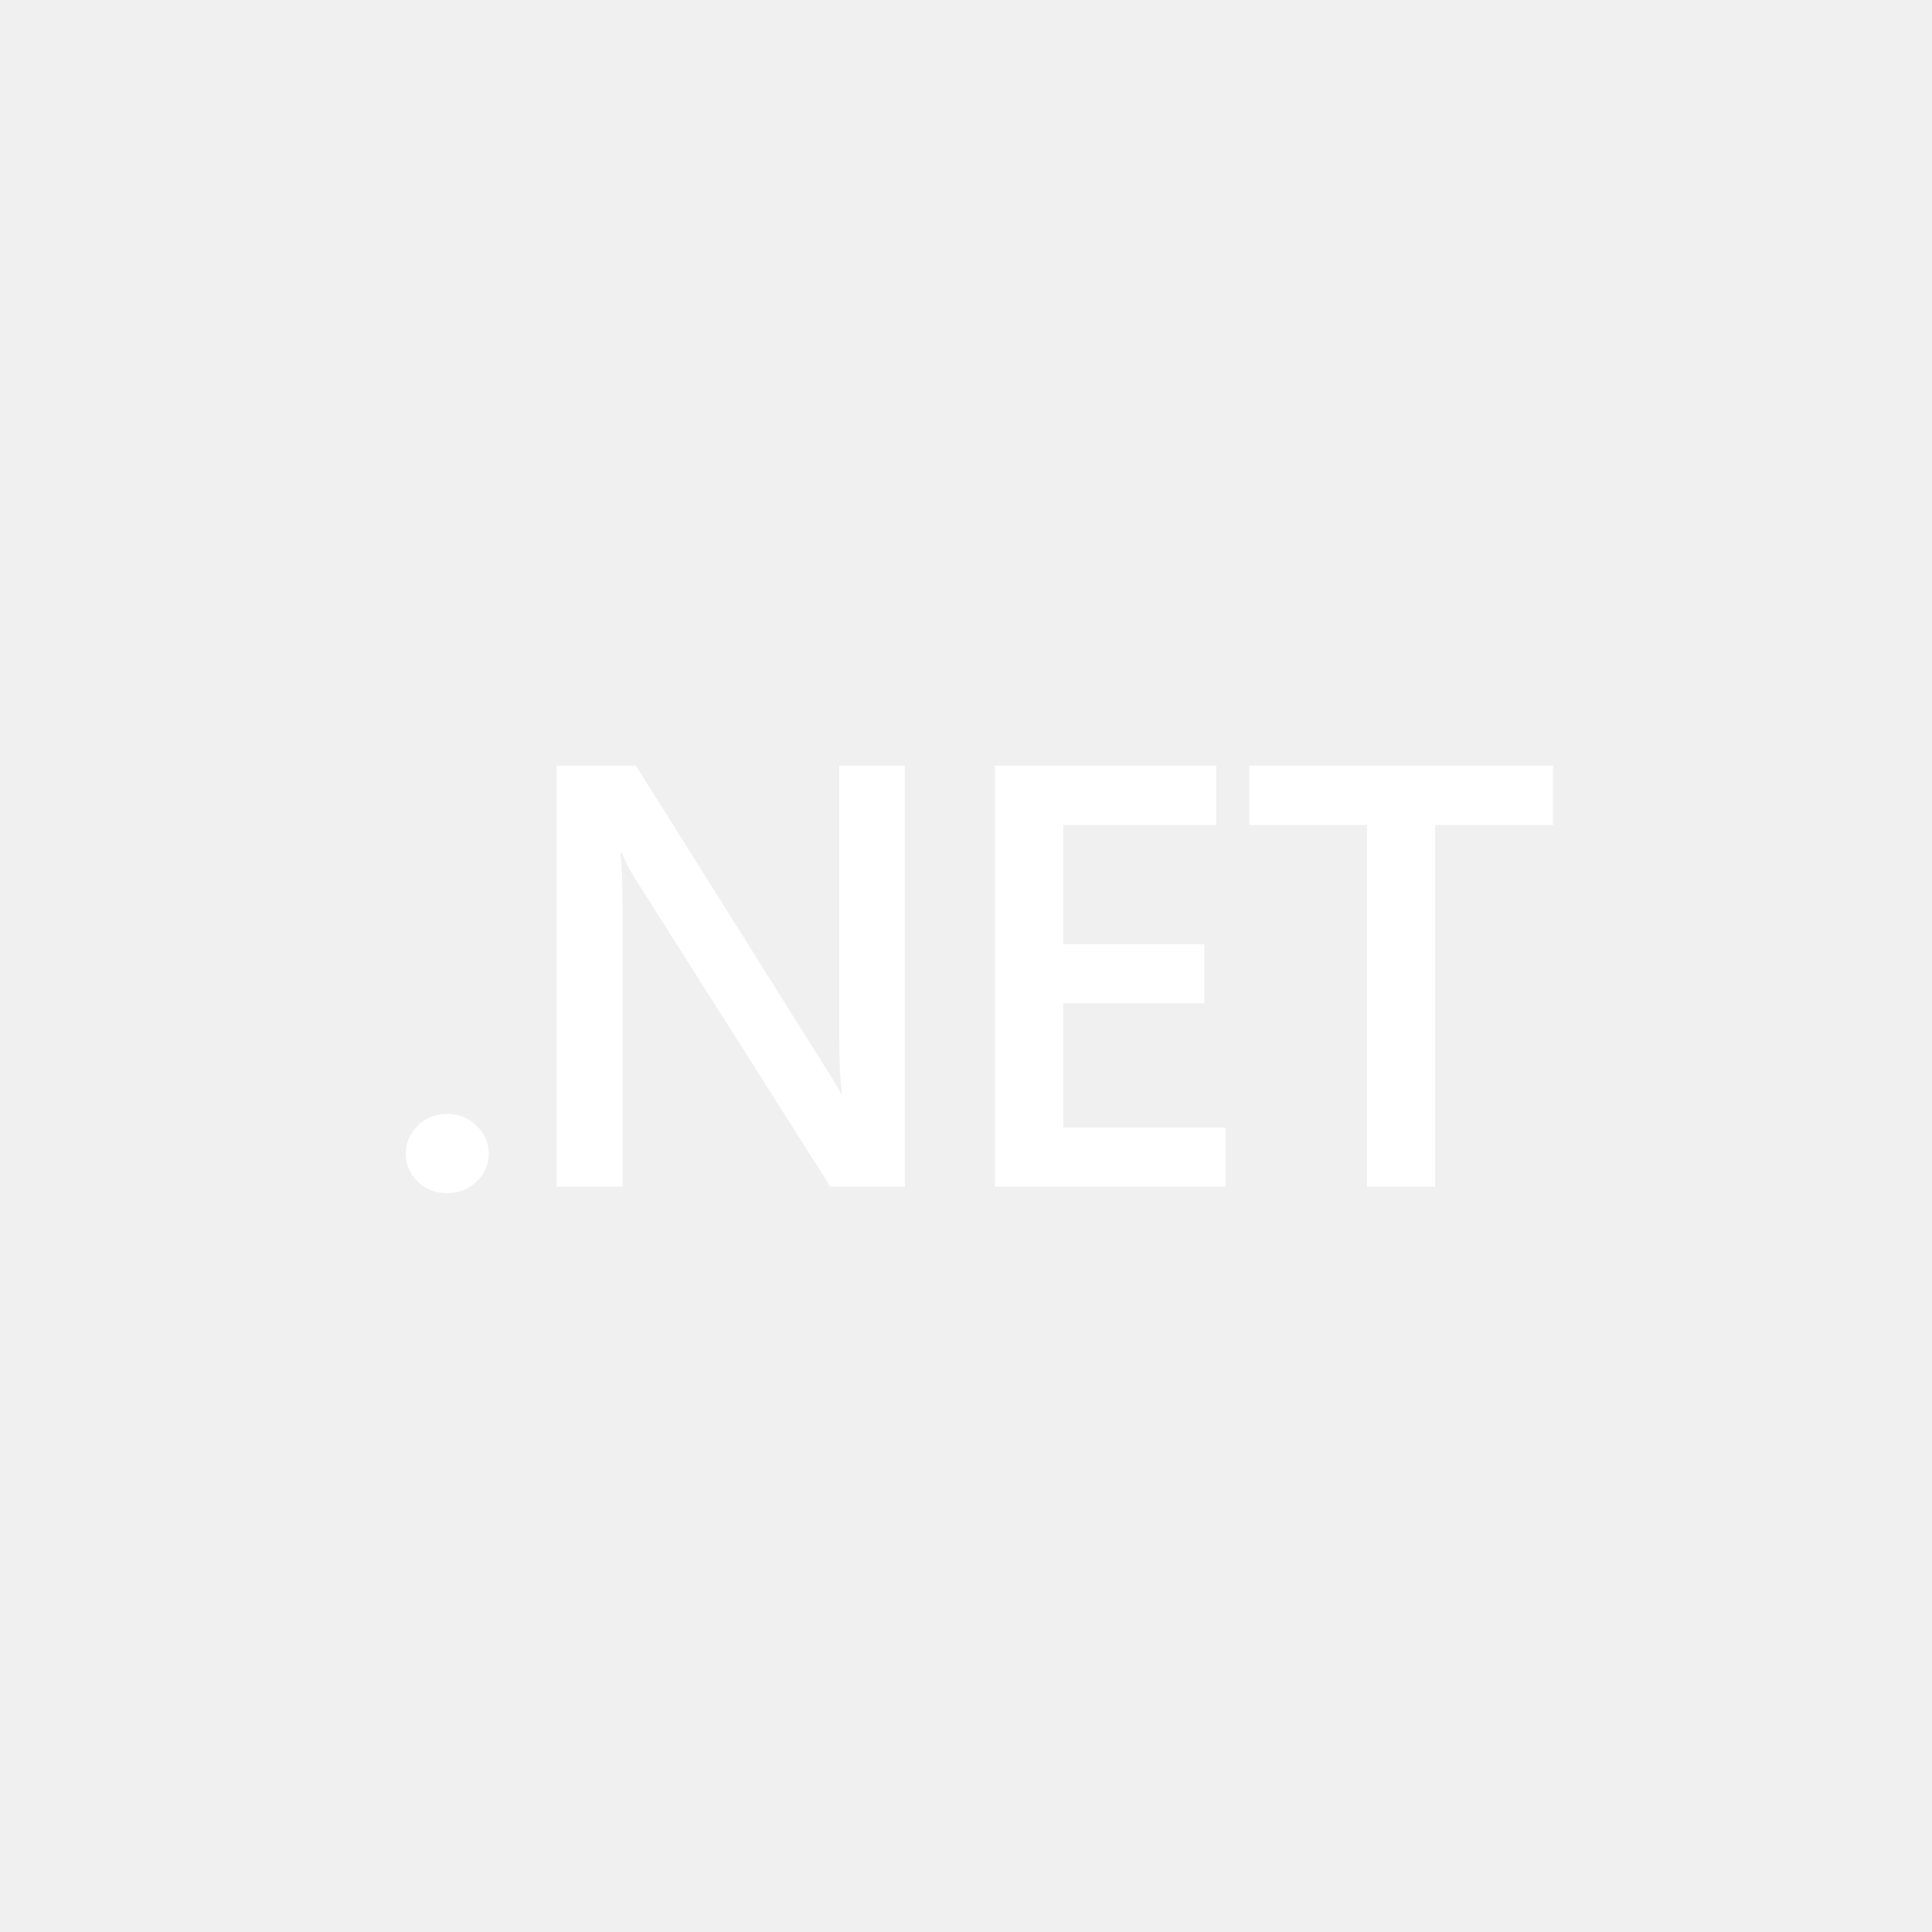
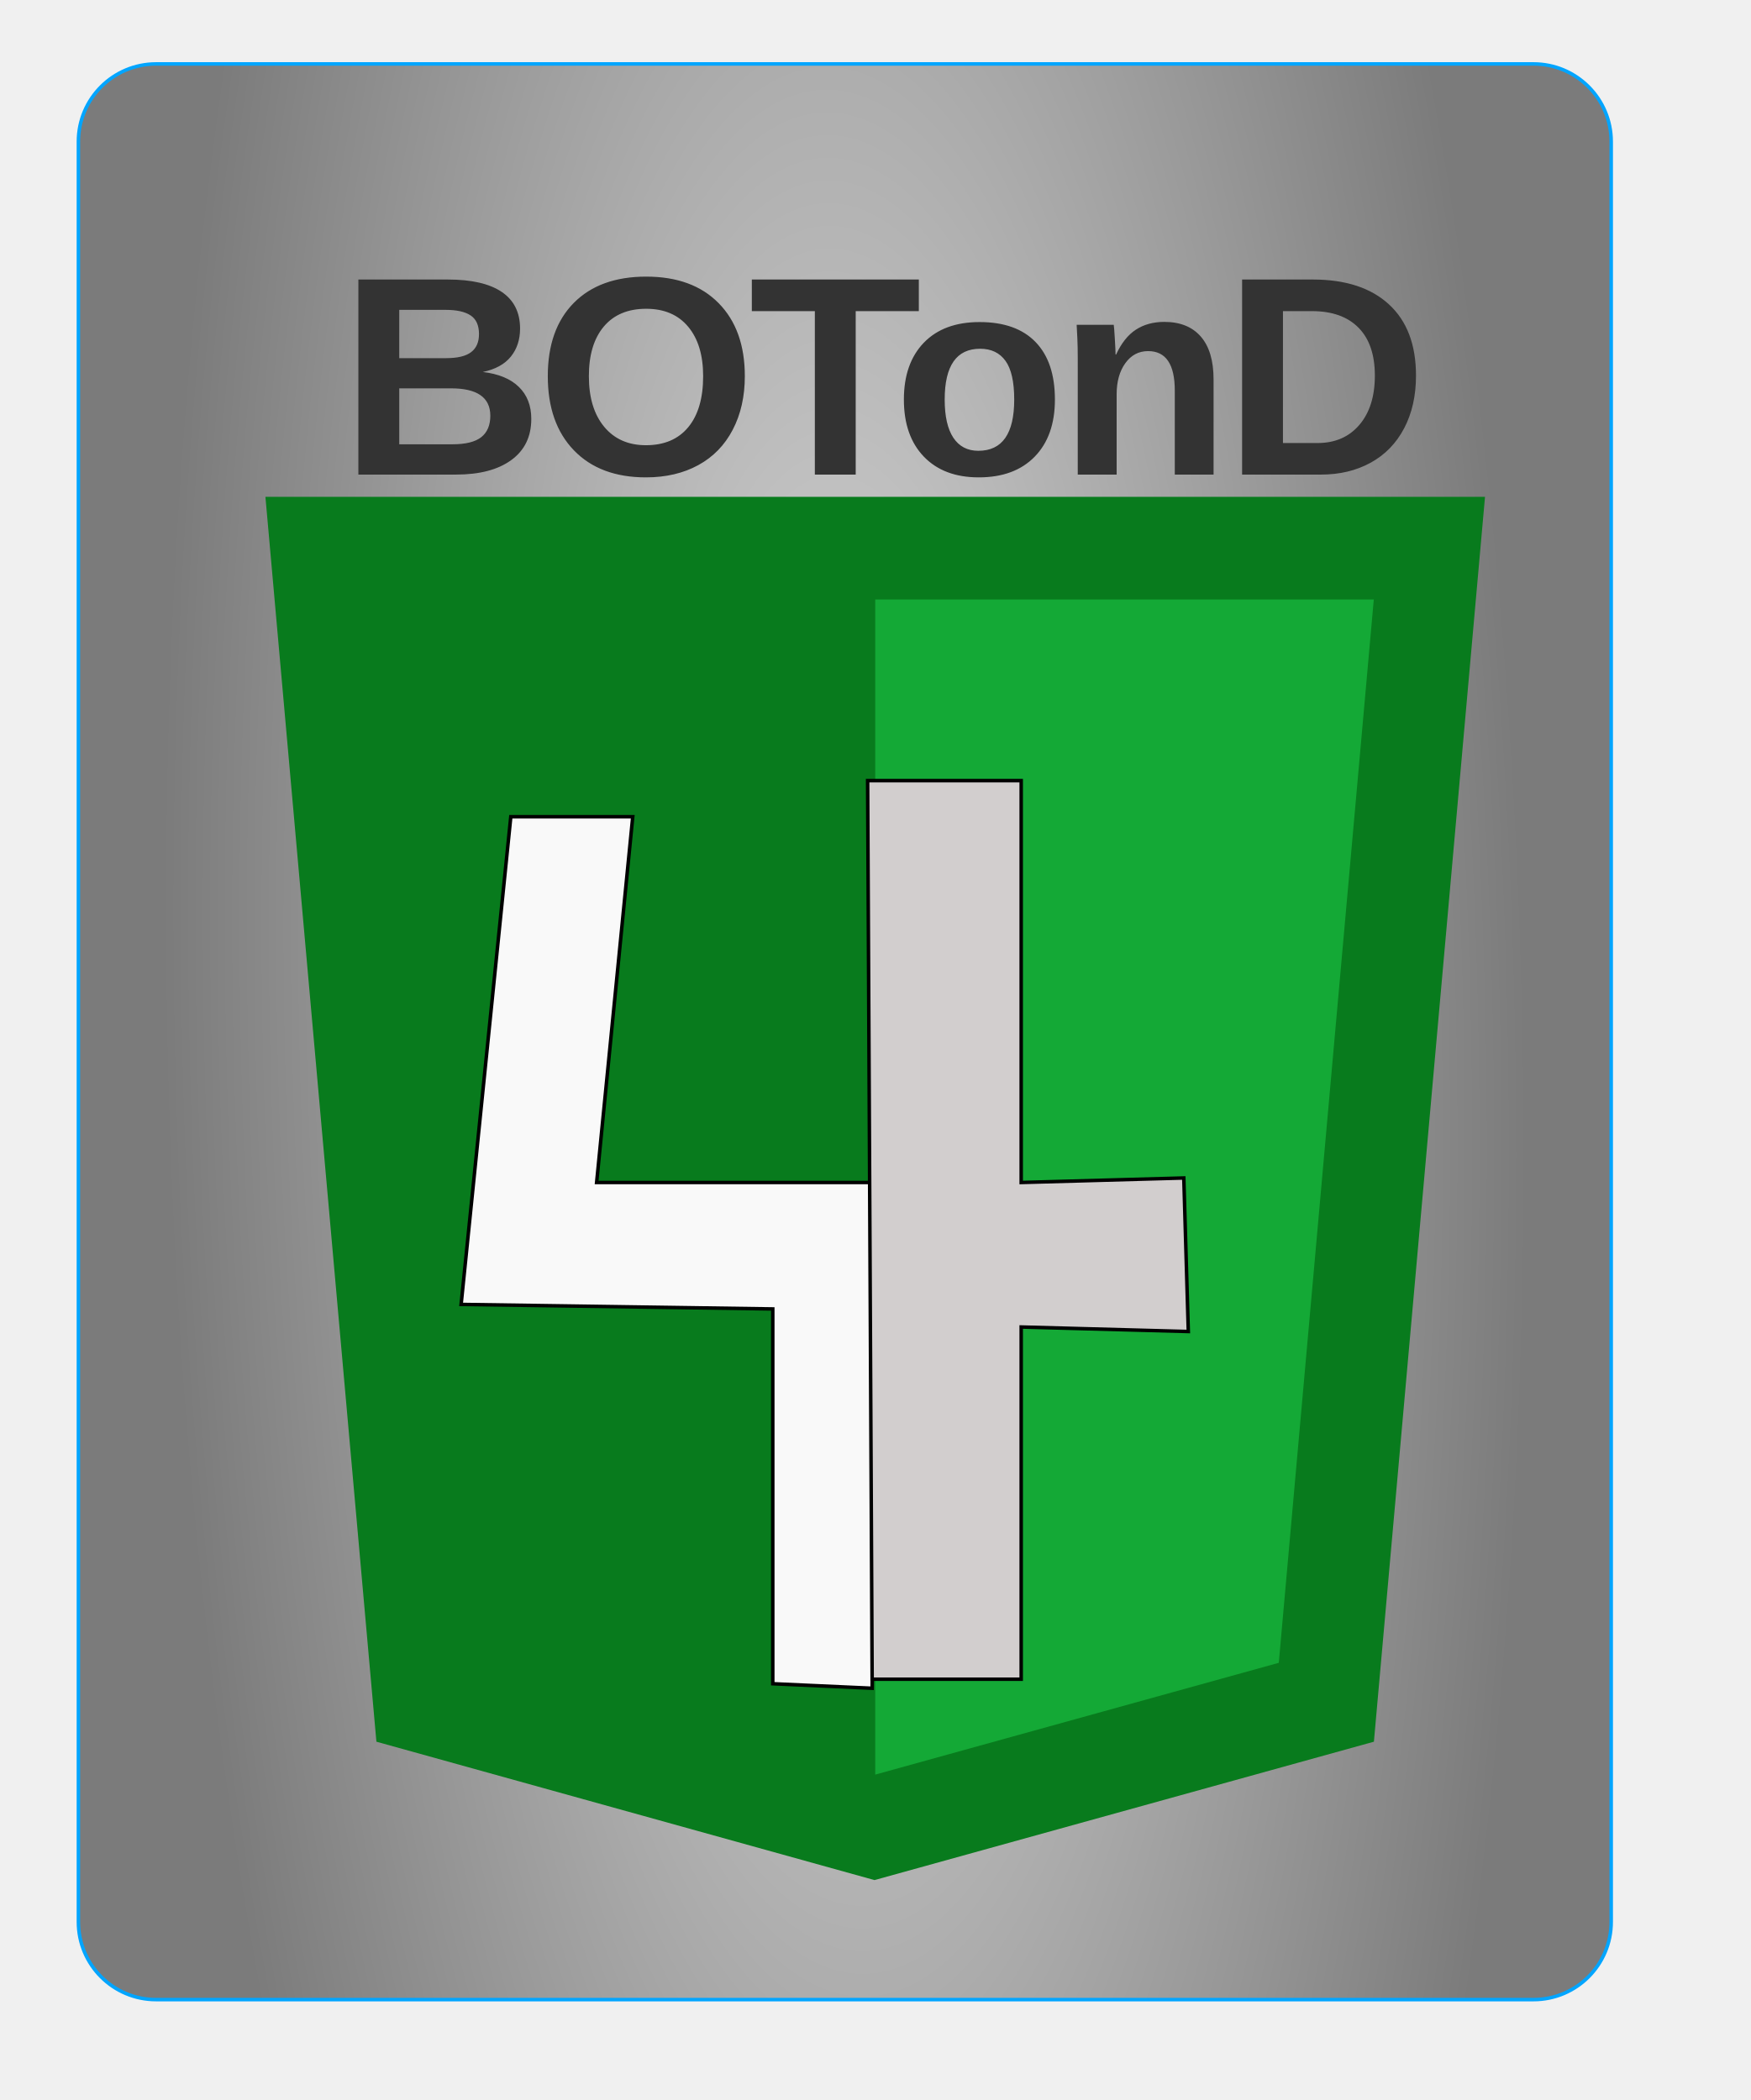
- <svg xmlns="http://www.w3.org/2000/svg" width="456" height="456" viewBox="0 0 456 456" version="1.1" xml:space="preserve" style="fill-rule:evenodd;clip-rule:evenodd;stroke-linejoin:round;stroke-miterlimit:2;">
-   <path d="m 105.5,281.609 c -2.703,0 -5.001,-0.9 -6.893,-2.702 -1.892,-1.848 -2.838,-4.042 -2.838,-6.582 0,-2.587 0.946,-4.804 2.838,-6.652 1.892,-1.848 4.19,-2.772 6.893,-2.772 2.748,0 5.068,0.924 6.96,2.772 1.937,1.848 2.906,4.064 2.906,6.652 0,2.54 -0.968,4.734 -2.906,6.582 -1.892,1.802 -4.212,2.702 -6.96,2.702 z" style="fill:#ffffff;fill-rule:nonzero;stroke-width:0.838" />
-   <path d="M 213.561,280.084 H 195.99 L 149.7,207.054 c -1.171,-1.848 -2.14,-3.765 -2.906,-5.751 h -0.406 c 0.361,2.125 0.541,6.675 0.541,13.65 v 65.132 h -15.543 v -99.36 h 18.719 l 44.737,71.298 c 1.892,2.957 3.109,4.989 3.649,6.098 h 0.27 c -0.45,-2.632 -0.676,-7.09 -0.676,-13.373 v -64.023 h 15.476 z" style="fill:#ffffff;fill-rule:nonzero;stroke-width:0.838" />
-   <path d="m 289.251,280.084 h -54.401 v -99.36 h 52.238 v 13.997 h -36.154 v 28.131 h 33.316 v 13.927 h -33.316 v 29.378 h 38.316 z" style="fill:#ffffff;fill-rule:nonzero;stroke-width:0.838" />
-   <path d="M 366.565,194.721 H 338.722 v 85.363 h -16.084 v -85.363 h -27.775 v -13.997 h 71.701 z" style="fill:#ffffff;fill-rule:nonzero;stroke-width:0.838" />
+ <svg xmlns="http://www.w3.org/2000/svg" xmlns:ns1="https://boxy-svg.com" viewBox="0 0 500 600">
+   <defs>
+     <view id="view-1" viewBox="600 0 500 600">
+ 			</view>
+     <ns1:guide x="873.904" y="111.327" angle="90" />
+     <view id="view-2" viewBox="1200 0 500 600">
+ 			</view>
+     <linearGradient gradientUnits="userSpaceOnUse" x1="241.311" y1="18.264" x2="241.311" y2="571.319" id="gradient-0">
+       <stop offset="0" style="stop-color: rgb(84.706% 84.706% 84.706%)" />
+       <stop offset="1" style="stop-color: rgb(48.42% 48.42% 48.42%)" />
+     </linearGradient>
+     <radialGradient gradientUnits="userSpaceOnUse" cx="241.311" cy="294.791" r="218.918" id="gradient-1" gradientTransform="matrix(0.059235, 2.755277, -0.888363, 0.019099, 961.5194, -587.7468)" spreadMethod="pad">
+       <stop offset="0" style="stop-color: rgb(84.706% 84.706% 84.706%)" />
+       <stop offset="1" style="stop-color: rgb(123, 123, 123);" />
+     </radialGradient>
+   </defs>
+   <g>
+     <g transform="matrix(1, 0, 0, 1, -472.621, 212.029)">
+       <rect style="stroke: rgb(1, 165, 255); fill: url(#gradient-1); fill-rule: nonzero; paint-order: fill;" x="495.014" y="-193.765" width="437.835" height="553.055" rx="22.2" ry="22.2" />
+       <path d="M 580.139 285.6 L 548.437 -70.083 L 896.805 -70.083 L 865.068 285.6 L 722.412 325.139" style="fill: rgb(8, 123, 29);" />
+       <path d="M 722.621 295.006 L 837.896 263.06 L 865.034 -40.751 L 722.621 -40.751" style="fill: rgb(20, 169, 54);" />
+       <path style="stroke: rgb(0, 0, 0); fill: rgb(249, 249, 249);" d="M 618.528 21.325 L 604.337 160.663 L 693.358 161.953 L 693.358 269.037 L 721.742 270.327 L 723.032 125.828 L 643.042 125.828 L 653.363 21.324 L 618.528 21.325 Z" />
+       <path style="stroke: rgb(0, 0, 0); fill: rgb(210, 206, 206);" d="M 764.317 267.747 L 764.317 167.114 L 812.054 168.404 L 810.764 124.538 L 764.317 125.828 L 764.317 11.003 L 720.452 11.003 L 721.742 267.747 L 764.317 267.747 Z" />
+       <text style="fill: rgb(51, 51, 51); font-family: Arial, sans-serif; font-size: 81px; font-weight: 700; letter-spacing: -2.3px; text-transform: capitalize; word-spacing: 5.3px; white-space: pre;" x="569.568" y="-76.436">BOTonD</text>
+     </g>
+   </g>
+   <g transform="matrix(1.366277, 0, 0, 1.366277, 673.0874, 44.82053)">
+     <path d="M127.844,360.088 L23.662,331.166 L0.445,70.766 L255.555,70.766 L232.314,331.125 L127.844,360.088 L127.844,360.088 Z" fill="#264DE4" />
+     <path d="M212.417,314.547 L232.278,92.057 L128,92.057 L128,337.95 L212.417,314.547 L212.417,314.547 Z" fill="#2965F1" />
+     <path d="M53.669,188.636 L56.531,220.573 L128,220.573 L128,188.636 L53.669,188.636 L53.669,188.636 Z" fill="#EBEBEB" />
+     <path d="M47.917,123.995 L50.82,155.932 L128,155.932 L128,123.995 L47.917,123.995 L47.917,123.995 Z" fill="#EBEBEB" />
+     <path d="M128,271.58 L127.86,271.617 L92.292,262.013 L90.018,236.542 L57.958,236.542 L62.432,286.688 L127.853,304.849 L128,304.808 L128,271.58 L128,271.58 Z" fill="#EBEBEB" />
+     <path d="M 60.484 -0.554 L 99.165 -0.554 L 99.165 15.622 L 76.659 15.622 L 76.659 31.798 L 99.165 31.798 L 99.165 47.974 L 60.484 47.974 L 60.484 -0.554 L 60.484 -0.554 Z M 106.901 -0.554 L 145.582 -0.554 L 145.582 13.512 L 123.077 13.512 L 123.077 16.325 L 145.582 16.325 L 145.582 48.677 L 106.901 48.677 L 106.901 33.908 L 129.407 33.908 L 129.407 31.095 L 106.901 31.095 L 106.901 -0.554 L 106.901 -0.554 Z M 153.319 -0.554 L 192 -0.554 L 192 13.512 L 169.495 13.512 L 169.495 16.325 L 192 16.325 L 192 48.677 L 153.319 48.677 L 153.319 33.908 L 175.824 33.908 L 175.824 31.095 L 153.319 31.095 L 153.319 -0.554 L 153.319 -0.554 Z" fill="#000000" />
+     <path d="M202.127,188.636 L207.892,123.995 L127.89,123.995 L127.89,155.932 L172.892,155.932 L169.986,188.636 L127.89,188.636 L127.89,220.573 L167.217,220.573 L163.509,261.993 L127.89,271.607 L127.89,304.833 L193.362,286.688 L193.843,281.292 L201.348,197.212 L202.127,188.636 L202.127,188.636 Z" fill="#FFFFFF" />
+   </g>
+   <g transform="matrix(1.172076, 0, 0, 1.172076, 1260.877, 27.33596)">
+     <polygon fill="#EFC725" points="40.845,401.254 13.775,97.632 311.225,97.632 284.127,401.205 162.318,434.975  " />
+     <polygon fill="#FBDE34" points="162.25,408.787 260.678,381.5 283.836,122.083 162.25,122.083  " />
+     <polygon fill="#EBEBEB" points="162.193,331.426 162.031,331.473 120.559,320.272 117.906,290.575 97.756,290.575 80.527,290.575    85.744,349.043 162.021,370.219 162.193,370.17  " />
+     <polygon fill="#EBEBEB" points="167.209,271.937 167.209,234.7 121.355,234.7 126.732,176.258 167.312,175.177 167.209,136.454    93.065,136.454 90.311,163.903 81.559,261.938 80.651,271.937 90.686,271.937  " />
+     <polygon fill="#FFFFFF" points="166.957,175.229 167.12,175.183 207.791,177.632 211.242,216.079 231.393,216.079 248.623,216.079    242.109,144.133 167.129,136.437 166.957,136.485  " />
+     <polyline fill="#FFFFFF" points="244.784,175.343 241.593,136.454 162.99,136.454 162.99,160.606 162.99,175.246 162.99,175.343    244.784,175.343  " />
+     <polygon fill="#FFFFFF" points="162.064,234.718 162.064,271.954 207.918,271.954 203.596,320.247 162.064,331.459    162.064,370.201 238.404,349.043 238.963,342.752 247.715,244.717 248.623,234.718 238.588,234.718  " />
+     <path fill="#FFFFFF" d="M240,173.693" />
+     <path d="M 214.945 30.54 L 190.256 30.54 L 215.932 58.4 L 215.932 71.66 L 163.049 71.66 L 163.049 56.134 L 188.719 56.134 L 163.049 28.275 L 163.049 14.994 L 214.945 14.994 L 214.945 30.54 Z M 153.631 15.019 L 153.631 71.636 L 108.088 71.636 L 108.088 52.922 L 134.701 52.922 L 134.701 15.019 L 153.629 15.019 L 153.631 15.019 Z" fill="#151515" />
+     <path fill="#FFFFFF" d="M239.51,173.693" />
+   </g>
</svg>
